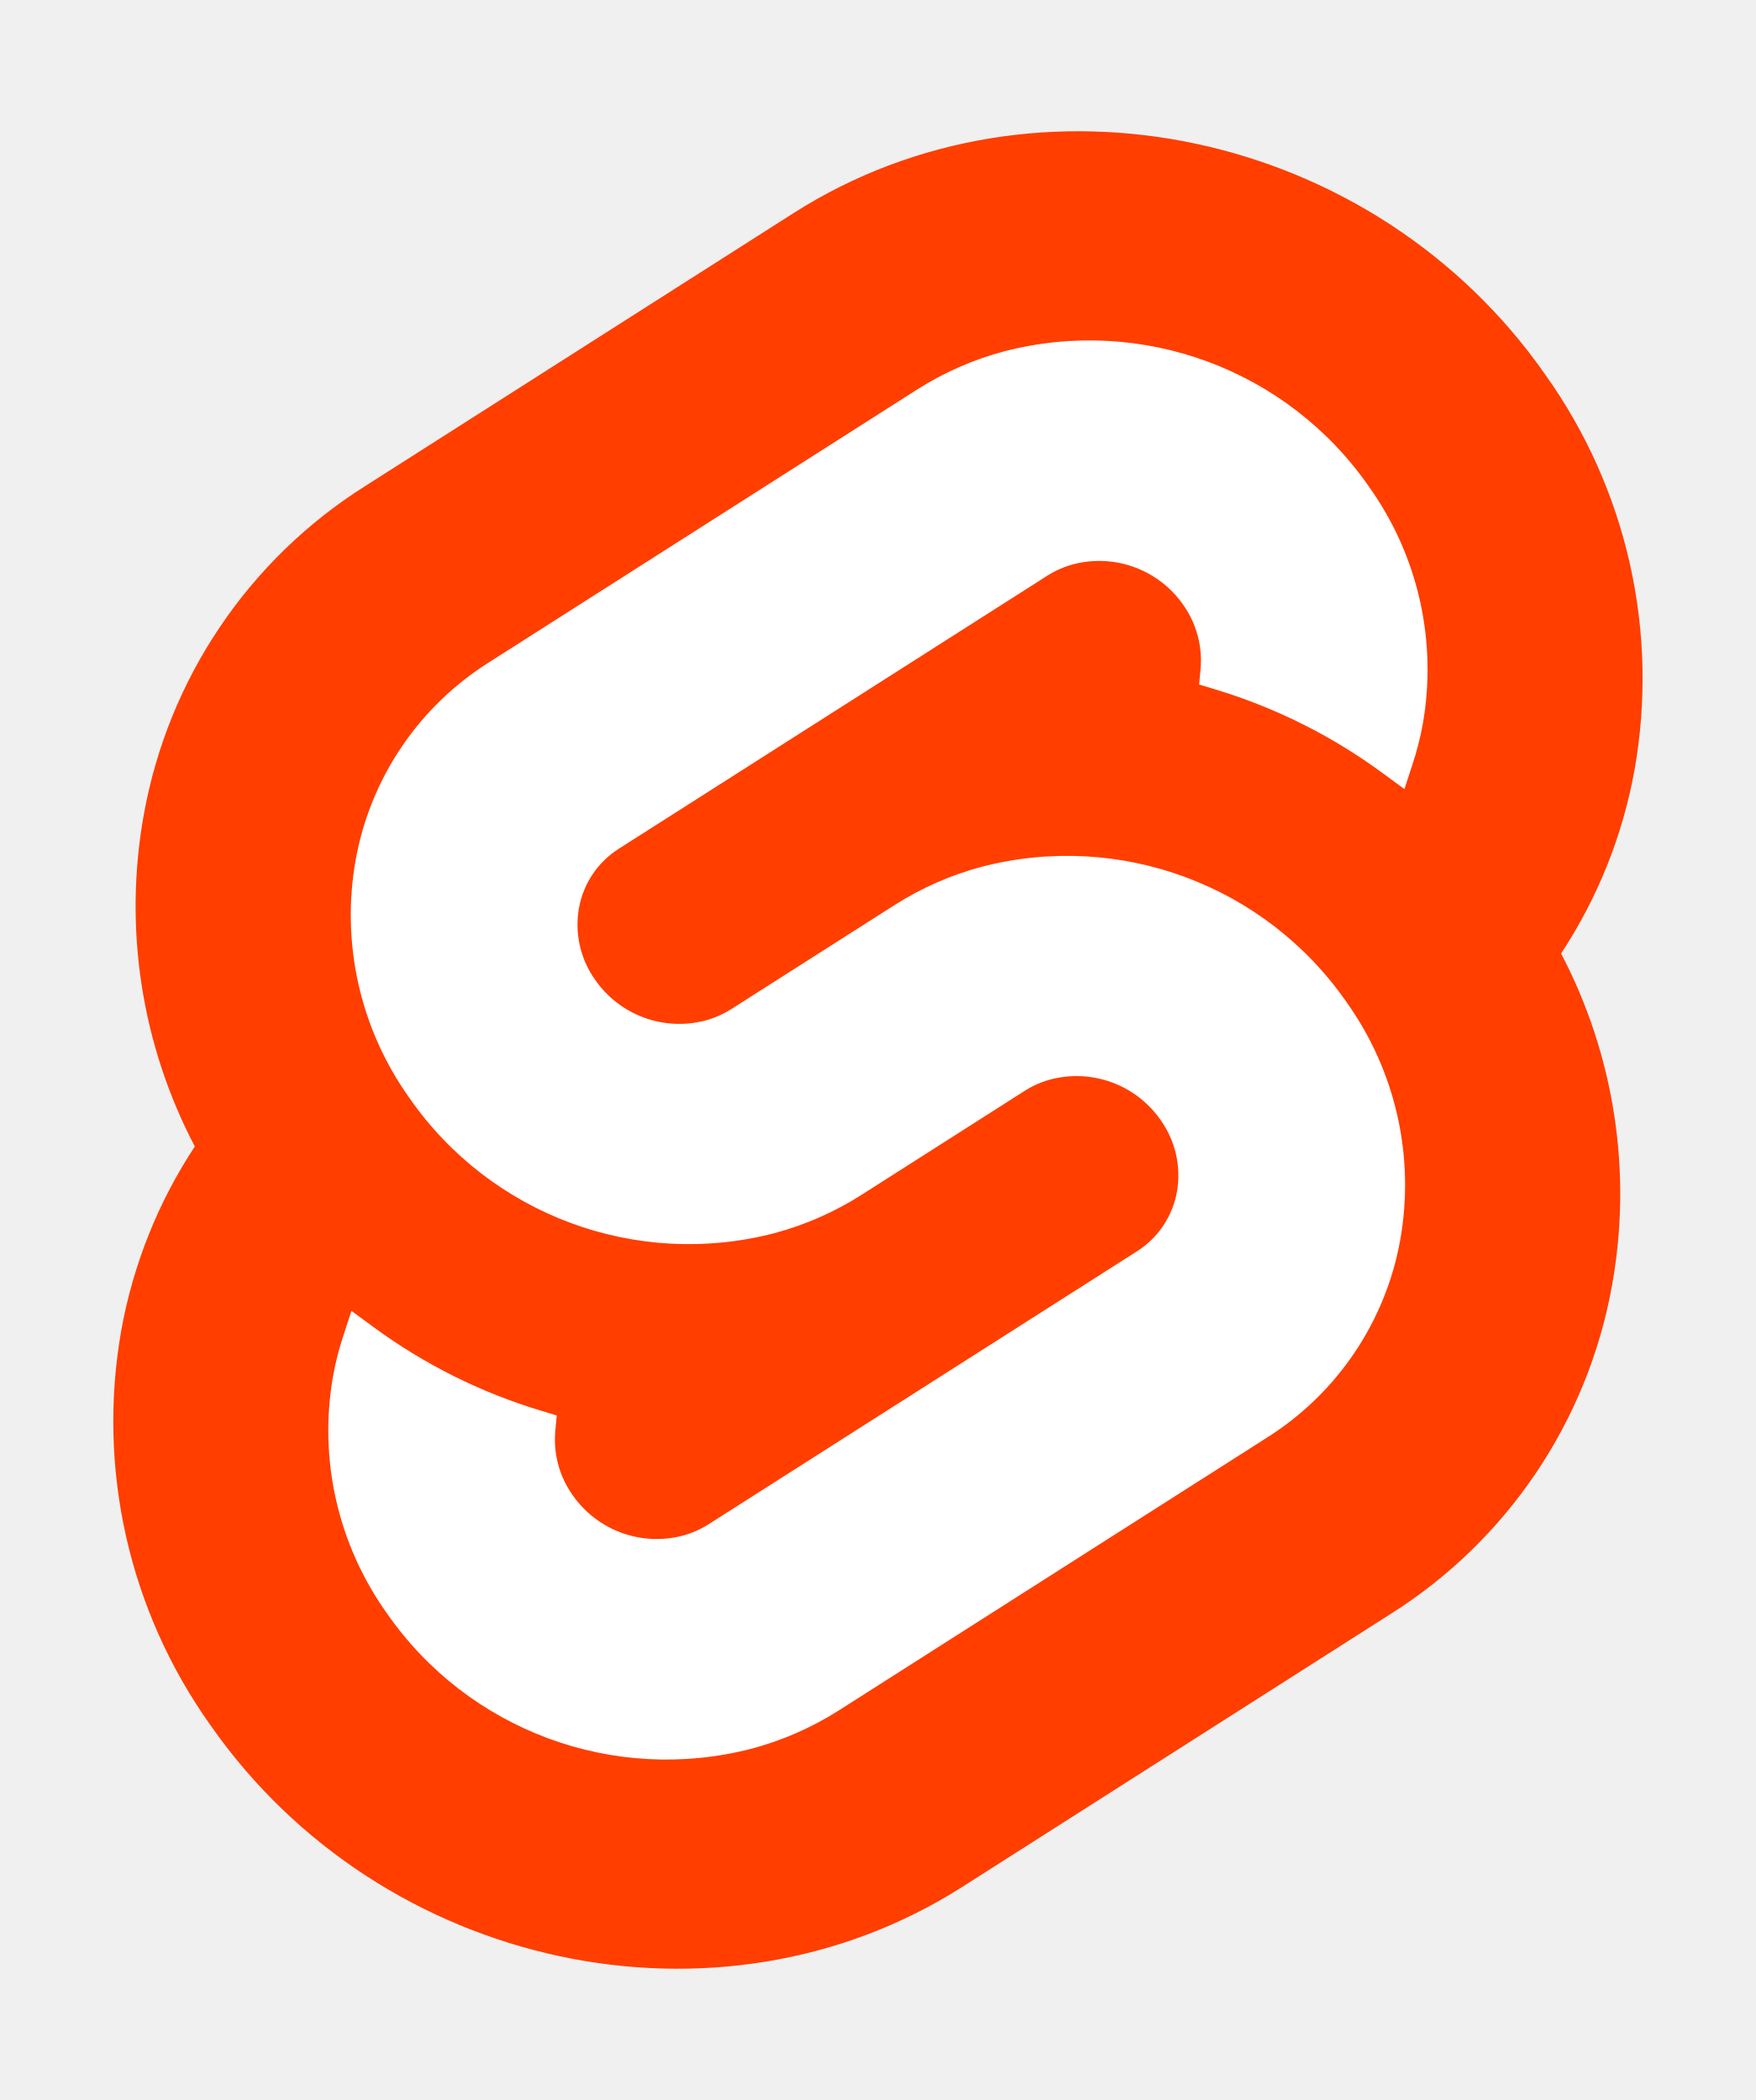
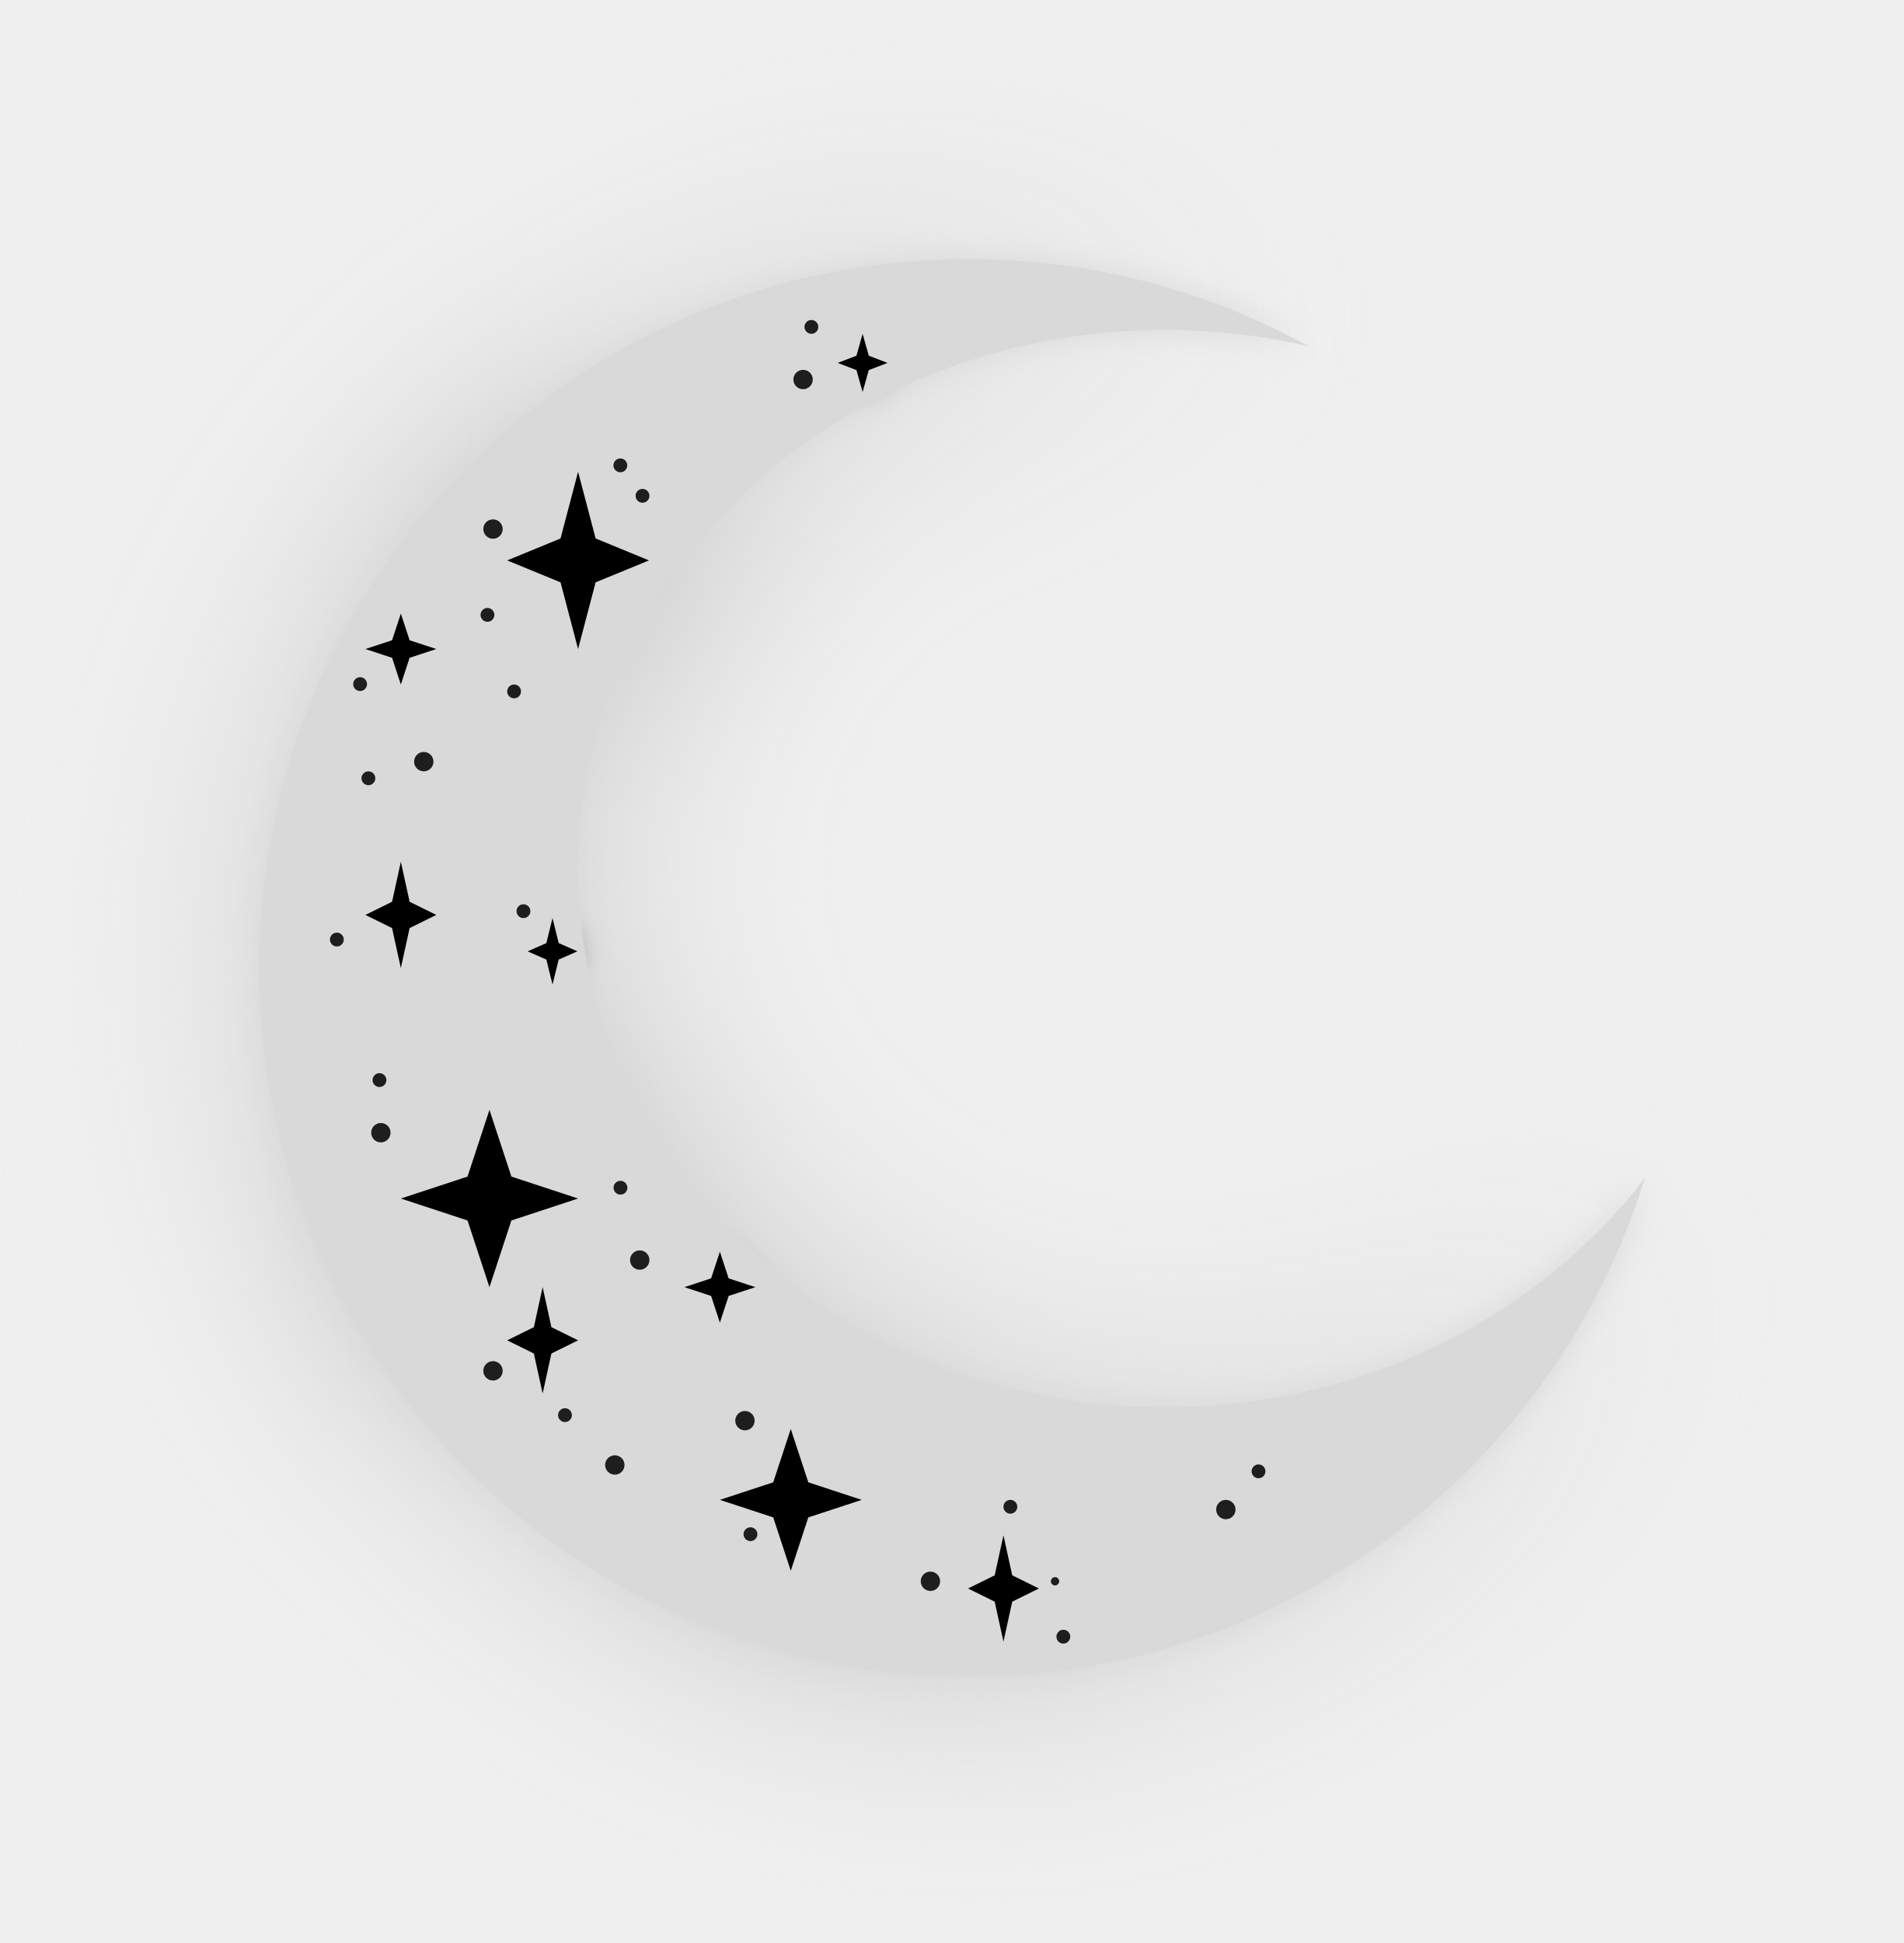
- <svg xmlns="http://www.w3.org/2000/svg" width="107" height="128" viewBox="0 0 107 128">
-   <path d="M94.157 22.819c-10.4-14.885-30.94-19.297-45.792-9.835L22.282 29.608A29.92 29.92 0 0 0 8.764 49.65a31.5 31.5 0 0 0 3.108 20.231 30 30 0 0 0-4.477 11.183 31.9 31.9 0 0 0 5.448 24.116c10.402 14.887 30.942 19.297 45.791 9.835l26.083-16.624A29.92 29.92 0 0 0 98.235 78.35a31.53 31.53 0 0 0-3.105-20.232 30 30 0 0 0 4.474-11.182 31.88 31.88 0 0 0-5.447-24.116" style="fill:#ff3e00" />
-   <path d="M45.817 106.582a20.72 20.72 0 0 1-22.237-8.243 19.17 19.17 0 0 1-3.277-14.503 18 18 0 0 1 .624-2.435l.49-1.498 1.337.981a33.6 33.6 0 0 0 10.203 5.098l.97.294-.09.968a5.85 5.85 0 0 0 1.052 3.878 6.24 6.24 0 0 0 6.695 2.485 5.8 5.8 0 0 0 1.603-.704L69.27 76.28a5.43 5.43 0 0 0 2.45-3.631 5.8 5.8 0 0 0-.987-4.371 6.24 6.24 0 0 0-6.698-2.487 5.7 5.7 0 0 0-1.6.704l-9.953 6.345a19 19 0 0 1-5.296 2.326 20.72 20.72 0 0 1-22.237-8.243 19.17 19.17 0 0 1-3.277-14.502 17.99 17.99 0 0 1 8.13-12.052l26.081-16.623a19 19 0 0 1 5.3-2.329 20.72 20.72 0 0 1 22.237 8.243 19.17 19.17 0 0 1 3.277 14.503 18 18 0 0 1-.624 2.435l-.49 1.498-1.337-.98a33.6 33.6 0 0 0-10.203-5.1l-.97-.294.09-.968a5.86 5.86 0 0 0-1.052-3.878 6.24 6.24 0 0 0-6.696-2.485 5.8 5.8 0 0 0-1.602.704L37.73 51.72a5.42 5.42 0 0 0-2.449 3.63 5.79 5.79 0 0 0 .986 4.372 6.24 6.24 0 0 0 6.698 2.486 5.8 5.8 0 0 0 1.602-.704l9.952-6.342a19 19 0 0 1 5.295-2.328 20.72 20.72 0 0 1 22.237 8.242 19.17 19.17 0 0 1 3.277 14.503 18 18 0 0 1-8.13 12.053l-26.081 16.622a19 19 0 0 1-5.3 2.328" style="fill:#fff" />
+ <svg xmlns="http://www.w3.org/2000/svg" width="147" height="150" viewBox="0 0 147 150" fill="none">
+   <g filter="url(#filter0_f_43_13)">
+     <path d="M74.721 20C84.263 20 93.234 22.444 101.044 26.737C97.486 25.913 93.761 25.474 89.924 25.474C64.91 25.474 44.632 44.089 44.632 67.052C44.632 90.015 64.91 108.631 89.924 108.631C105.255 108.631 118.806 101.636 127.001 90.935C120.093 113.244 99.299 129.45 74.721 129.45C44.499 129.45 20 104.949 20 74.726C20 44.502 44.499 20 74.721 20Z" fill="#D9D9D9" />
+     <path d="M55.579 96.632L56.256 98.691L58.316 99.369L56.256 100.046L55.579 102.106L54.901 100.046L52.842 99.369L54.901 98.691L55.579 96.632Z" fill="black" />
+     <path d="M30.947 66.526L31.625 69.616L33.684 70.632L31.625 71.648L30.947 74.737L30.27 71.648L28.21 70.632L30.27 69.616L30.947 66.526Z" fill="black" />
+     <path d="M44.631 36.421L45.986 41.57L50.105 43.263L45.986 44.957L44.631 50.105L43.277 44.957L39.158 43.263L43.277 41.57L44.631 36.421Z" fill="black" />
+     <path d="M42.658 70.877L43.134 72.808L44.582 73.443L43.134 74.078L42.658 76.008L42.182 74.078L40.734 73.443L42.182 72.808L42.658 70.877Z" fill="black" />
+     <path d="M37.789 85.684L39.483 90.833L44.632 92.526L39.483 94.22L37.789 99.369L36.096 94.22L30.947 92.526L36.096 90.833L37.789 85.684Z" fill="black" />
+     <path d="M61.052 110.316L62.407 114.435L66.526 115.79L62.407 117.144L61.052 121.263L59.698 117.144L55.579 115.79L59.698 114.435L61.052 110.316Z" fill="black" />
+     <path d="M66.599 25.772L67.075 27.461L68.522 28.016L67.075 28.572L66.599 30.261L66.123 28.572L64.675 28.016L66.123 27.461L66.599 25.772Z" fill="black" />
+     <path d="M77.473 118.526L78.15 121.616L80.21 122.632L78.15 123.648L77.473 126.737L76.796 123.648L74.736 122.632L76.796 121.616L77.473 118.526Z" fill="black" />
+     <path d="M41.895 99.368L42.572 102.458L44.631 103.474L42.572 104.49L41.895 107.579L41.217 104.49L39.158 103.474L41.217 102.458L41.895 99.368Z" fill="black" />
+     <path d="M30.947 47.368L31.625 49.428L33.684 50.105L31.625 50.783L30.947 52.842L30.27 50.783L28.21 50.105L30.27 49.428L30.947 47.368Z" fill="black" />
+     <ellipse cx="94.642" cy="116.538" rx="0.748" ry="0.748" fill="#1E1E1E" />
+     <ellipse cx="32.718" cy="58.799" rx="0.748" ry="0.748" fill="#1E1E1E" />
+     <path d="M30.153 87.445C30.153 87.858 29.818 88.193 29.405 88.193C28.992 88.193 28.657 87.858 28.657 87.445C28.657 87.031 28.992 86.696 29.405 86.696C29.818 86.696 30.153 87.031 30.153 87.445Z" fill="#1E1E1E" />
+     <ellipse cx="40.414" cy="70.343" rx="0.534" ry="0.534" fill="#1E1E1E" />
+     <ellipse cx="26.008" cy="72.534" rx="0.534" ry="0.534" fill="#1E1E1E" />
+     <ellipse cx="37.635" cy="47.469" rx="0.534" ry="0.534" fill="#1E1E1E" />
+     <ellipse cx="43.62" cy="109.249" rx="0.534" ry="0.534" fill="#1E1E1E" />
+     <ellipse cx="57.941" cy="118.441" rx="0.534" ry="0.534" fill="#1E1E1E" />
+     <ellipse cx="78.007" cy="116.324" rx="0.534" ry="0.534" fill="#1E1E1E" />
+     <ellipse cx="82.096" cy="126.351" rx="0.534" ry="0.534" fill="#1E1E1E" />
+     <ellipse cx="47.895" cy="35.926" rx="0.534" ry="0.534" fill="#1E1E1E" />
+     <ellipse cx="49.605" cy="38.277" rx="0.534" ry="0.534" fill="#1E1E1E" />
+     <ellipse cx="39.692" cy="53.377" rx="0.534" ry="0.534" fill="#1E1E1E" />
+     <ellipse cx="97.165" cy="113.587" rx="0.534" ry="0.534" fill="#1E1E1E" />
+     <ellipse cx="28.443" cy="60.082" rx="0.534" ry="0.534" fill="#1E1E1E" />
+     <ellipse cx="27.802" cy="52.814" rx="0.534" ry="0.534" fill="#1E1E1E" />
+     <ellipse cx="62.644" cy="25.237" rx="0.534" ry="0.534" fill="#1E1E1E" />
+     <ellipse cx="81.454" cy="122.075" rx="0.321" ry="0.321" fill="#1E1E1E" />
+     <ellipse cx="29.298" cy="83.383" rx="0.534" ry="0.534" fill="#1E1E1E" />
+     <ellipse cx="47.903" cy="91.692" rx="0.534" ry="0.534" fill="#1E1E1E" />
+     <ellipse cx="71.835" cy="122.075" rx="0.748" ry="0.748" fill="#1E1E1E" />
+     <ellipse cx="57.514" cy="109.677" rx="0.748" ry="0.748" fill="#1E1E1E" />
+     <ellipse cx="47.468" cy="113.097" rx="0.748" ry="0.748" fill="#1E1E1E" />
+     <ellipse cx="49.391" cy="97.278" rx="0.748" ry="0.748" fill="#1E1E1E" />
+     <ellipse cx="38.062" cy="105.829" rx="0.748" ry="0.748" fill="#1E1E1E" />
+     <ellipse cx="38.062" cy="40.843" rx="0.748" ry="0.748" fill="#1E1E1E" />
+     <ellipse cx="62.003" cy="29.299" rx="0.748" ry="0.748" fill="#1E1E1E" />
+   </g>
+   <g filter="url(#filter1_f_43_13)">
+     <path d="M74.721 20C84.263 20 93.234 22.444 101.044 26.737C97.486 25.913 93.761 25.474 89.924 25.474C64.91 25.474 44.632 44.089 44.632 67.052C44.632 90.015 64.91 108.631 89.924 108.631C105.255 108.631 118.806 101.636 127.001 90.935C120.093 113.244 99.299 129.45 74.721 129.45C44.499 129.45 20 104.949 20 74.726C20 44.502 44.499 20 74.721 20Z" fill="#D9D9D9" />
+     <path d="M55.579 96.632L56.256 98.691L58.316 99.369L56.256 100.046L55.579 102.106L54.901 100.046L52.842 99.369L54.901 98.691L55.579 96.632Z" fill="black" />
+     <path d="M30.947 66.526L31.625 69.616L33.684 70.632L31.625 71.648L30.947 74.737L30.27 71.648L28.21 70.632L30.27 69.616L30.947 66.526Z" fill="black" />
+     <path d="M44.631 36.421L45.986 41.57L50.105 43.263L45.986 44.957L44.631 50.105L43.277 44.957L39.158 43.263L43.277 41.57L44.631 36.421Z" fill="black" />
+     <path d="M42.658 70.877L43.134 72.808L44.582 73.443L43.134 74.078L42.658 76.008L42.182 74.078L40.734 73.443L42.182 72.808L42.658 70.877Z" fill="black" />
+     <path d="M37.789 85.684L39.483 90.833L44.632 92.526L39.483 94.22L37.789 99.369L36.096 94.22L30.947 92.526L36.096 90.833L37.789 85.684Z" fill="black" />
+     <path d="M61.052 110.316L62.407 114.435L66.526 115.79L62.407 117.144L61.052 121.263L59.698 117.144L55.579 115.79L59.698 114.435L61.052 110.316Z" fill="black" />
+     <path d="M66.599 25.772L67.075 27.461L68.522 28.016L67.075 28.572L66.599 30.261L66.123 28.572L64.675 28.016L66.123 27.461L66.599 25.772Z" fill="black" />
+     <path d="M77.473 118.526L78.15 121.616L80.21 122.632L78.15 123.648L77.473 126.737L76.796 123.648L74.736 122.632L76.796 121.616L77.473 118.526Z" fill="black" />
+     <path d="M41.895 99.368L42.572 102.458L44.631 103.474L42.572 104.49L41.895 107.579L41.217 104.49L39.158 103.474L41.217 102.458L41.895 99.368Z" fill="black" />
+     <path d="M30.947 47.368L31.625 49.428L33.684 50.105L31.625 50.783L30.947 52.842L30.27 50.783L28.21 50.105L30.27 49.428L30.947 47.368Z" fill="black" />
+     <ellipse cx="94.642" cy="116.538" rx="0.748" ry="0.748" fill="#1E1E1E" />
+     <ellipse cx="32.718" cy="58.799" rx="0.748" ry="0.748" fill="#1E1E1E" />
+     <path d="M30.153 87.445C30.153 87.858 29.818 88.193 29.405 88.193C28.992 88.193 28.657 87.858 28.657 87.445C28.657 87.031 28.992 86.696 29.405 86.696C29.818 86.696 30.153 87.031 30.153 87.445Z" fill="#1E1E1E" />
+     <ellipse cx="40.414" cy="70.343" rx="0.534" ry="0.534" fill="#1E1E1E" />
+     <ellipse cx="26.008" cy="72.534" rx="0.534" ry="0.534" fill="#1E1E1E" />
+     <ellipse cx="37.635" cy="47.469" rx="0.534" ry="0.534" fill="#1E1E1E" />
+     <ellipse cx="43.62" cy="109.249" rx="0.534" ry="0.534" fill="#1E1E1E" />
+     <ellipse cx="57.941" cy="118.441" rx="0.534" ry="0.534" fill="#1E1E1E" />
+     <ellipse cx="78.007" cy="116.324" rx="0.534" ry="0.534" fill="#1E1E1E" />
+     <ellipse cx="82.096" cy="126.351" rx="0.534" ry="0.534" fill="#1E1E1E" />
+     <ellipse cx="47.895" cy="35.926" rx="0.534" ry="0.534" fill="#1E1E1E" />
+     <ellipse cx="49.605" cy="38.277" rx="0.534" ry="0.534" fill="#1E1E1E" />
+     <ellipse cx="39.692" cy="53.377" rx="0.534" ry="0.534" fill="#1E1E1E" />
+     <ellipse cx="97.165" cy="113.587" rx="0.534" ry="0.534" fill="#1E1E1E" />
+     <ellipse cx="28.443" cy="60.082" rx="0.534" ry="0.534" fill="#1E1E1E" />
+     <ellipse cx="27.802" cy="52.814" rx="0.534" ry="0.534" fill="#1E1E1E" />
+     <ellipse cx="62.644" cy="25.237" rx="0.534" ry="0.534" fill="#1E1E1E" />
+     <ellipse cx="81.454" cy="122.075" rx="0.321" ry="0.321" fill="#1E1E1E" />
+     <ellipse cx="29.298" cy="83.383" rx="0.534" ry="0.534" fill="#1E1E1E" />
+     <ellipse cx="47.903" cy="91.692" rx="0.534" ry="0.534" fill="#1E1E1E" />
+     <ellipse cx="71.835" cy="122.075" rx="0.748" ry="0.748" fill="#1E1E1E" />
+     <ellipse cx="57.514" cy="109.677" rx="0.748" ry="0.748" fill="#1E1E1E" />
+     <ellipse cx="47.468" cy="113.097" rx="0.748" ry="0.748" fill="#1E1E1E" />
+     <ellipse cx="49.391" cy="97.278" rx="0.748" ry="0.748" fill="#1E1E1E" />
+     <ellipse cx="38.062" cy="105.829" rx="0.748" ry="0.748" fill="#1E1E1E" />
+     <ellipse cx="38.062" cy="40.843" rx="0.748" ry="0.748" fill="#1E1E1E" />
+     <ellipse cx="62.003" cy="29.299" rx="0.748" ry="0.748" fill="#1E1E1E" />
+   </g>
+   <path d="M74.721 20C84.263 20 93.234 22.444 101.044 26.737C97.486 25.913 93.761 25.474 89.924 25.474C64.91 25.474 44.632 44.089 44.632 67.052C44.632 90.015 64.91 108.631 89.924 108.631C105.255 108.631 118.806 101.636 127.001 90.935C120.093 113.244 99.299 129.45 74.721 129.45C44.499 129.45 20 104.949 20 74.726C20 44.502 44.499 20 74.721 20Z" fill="#D9D9D9" />
+   <path d="M55.579 96.632L56.256 98.691L58.316 99.369L56.256 100.046L55.579 102.106L54.901 100.046L52.842 99.369L54.901 98.691L55.579 96.632Z" fill="black" />
+   <path d="M30.947 66.526L31.625 69.616L33.684 70.632L31.625 71.648L30.947 74.737L30.27 71.648L28.21 70.632L30.27 69.616L30.947 66.526Z" fill="black" />
+   <path d="M44.631 36.421L45.986 41.57L50.105 43.263L45.986 44.957L44.631 50.105L43.277 44.957L39.158 43.263L43.277 41.57L44.631 36.421Z" fill="black" />
+   <path d="M42.658 70.877L43.134 72.808L44.582 73.443L43.134 74.078L42.658 76.008L42.182 74.078L40.734 73.443L42.182 72.808L42.658 70.877Z" fill="black" />
+   <path d="M37.789 85.684L39.483 90.833L44.632 92.526L39.483 94.22L37.789 99.369L36.096 94.22L30.947 92.526L36.096 90.833L37.789 85.684Z" fill="black" />
+   <path d="M61.052 110.316L62.407 114.435L66.526 115.79L62.407 117.144L61.052 121.263L59.698 117.144L55.579 115.79L59.698 114.435L61.052 110.316Z" fill="black" />
+   <path d="M66.599 25.772L67.075 27.461L68.522 28.016L67.075 28.572L66.599 30.261L66.123 28.572L64.675 28.016L66.123 27.461L66.599 25.772Z" fill="black" />
+   <path d="M77.473 118.526L78.15 121.616L80.21 122.632L78.15 123.648L77.473 126.737L76.796 123.648L74.736 122.632L76.796 121.616L77.473 118.526Z" fill="black" />
+   <path d="M41.895 99.368L42.572 102.458L44.631 103.474L42.572 104.49L41.895 107.579L41.217 104.49L39.158 103.474L41.217 102.458L41.895 99.368Z" fill="black" />
+   <path d="M30.947 47.368L31.625 49.428L33.684 50.105L31.625 50.783L30.947 52.842L30.27 50.783L28.21 50.105L30.27 49.428L30.947 47.368Z" fill="black" />
+   <ellipse cx="94.642" cy="116.538" rx="0.748" ry="0.748" fill="#1E1E1E" />
+   <ellipse cx="32.718" cy="58.799" rx="0.748" ry="0.748" fill="#1E1E1E" />
+   <path d="M30.153 87.445C30.153 87.858 29.818 88.193 29.405 88.193C28.992 88.193 28.657 87.858 28.657 87.445C28.657 87.031 28.992 86.696 29.405 86.696C29.818 86.696 30.153 87.031 30.153 87.445Z" fill="#1E1E1E" />
+   <ellipse cx="40.414" cy="70.343" rx="0.534" ry="0.534" fill="#1E1E1E" />
+   <ellipse cx="26.008" cy="72.534" rx="0.534" ry="0.534" fill="#1E1E1E" />
+   <ellipse cx="37.635" cy="47.469" rx="0.534" ry="0.534" fill="#1E1E1E" />
+   <ellipse cx="43.62" cy="109.249" rx="0.534" ry="0.534" fill="#1E1E1E" />
+   <ellipse cx="57.941" cy="118.441" rx="0.534" ry="0.534" fill="#1E1E1E" />
+   <ellipse cx="78.007" cy="116.324" rx="0.534" ry="0.534" fill="#1E1E1E" />
+   <ellipse cx="82.096" cy="126.351" rx="0.534" ry="0.534" fill="#1E1E1E" />
+   <ellipse cx="47.895" cy="35.926" rx="0.534" ry="0.534" fill="#1E1E1E" />
+   <ellipse cx="49.605" cy="38.277" rx="0.534" ry="0.534" fill="#1E1E1E" />
+   <ellipse cx="39.692" cy="53.377" rx="0.534" ry="0.534" fill="#1E1E1E" />
+   <ellipse cx="97.165" cy="113.587" rx="0.534" ry="0.534" fill="#1E1E1E" />
+   <ellipse cx="28.443" cy="60.082" rx="0.534" ry="0.534" fill="#1E1E1E" />
+   <ellipse cx="27.802" cy="52.814" rx="0.534" ry="0.534" fill="#1E1E1E" />
+   <ellipse cx="62.644" cy="25.237" rx="0.534" ry="0.534" fill="#1E1E1E" />
+   <ellipse cx="81.454" cy="122.075" rx="0.321" ry="0.321" fill="#1E1E1E" />
+   <ellipse cx="29.298" cy="83.383" rx="0.534" ry="0.534" fill="#1E1E1E" />
+   <ellipse cx="47.903" cy="91.692" rx="0.534" ry="0.534" fill="#1E1E1E" />
+   <ellipse cx="71.835" cy="122.075" rx="0.748" ry="0.748" fill="#1E1E1E" />
+   <ellipse cx="57.514" cy="109.677" rx="0.748" ry="0.748" fill="#1E1E1E" />
+   <ellipse cx="47.468" cy="113.097" rx="0.748" ry="0.748" fill="#1E1E1E" />
+   <ellipse cx="49.391" cy="97.278" rx="0.748" ry="0.748" fill="#1E1E1E" />
+   <ellipse cx="38.062" cy="105.829" rx="0.748" ry="0.748" fill="#1E1E1E" />
+   <ellipse cx="38.062" cy="40.843" rx="0.748" ry="0.748" fill="#1E1E1E" />
+   <ellipse cx="62.003" cy="29.299" rx="0.748" ry="0.748" fill="#1E1E1E" />
+   <defs>
+     <filter id="filter0_f_43_13" x="0" y="0" width="147.001" height="149.45" filterUnits="userSpaceOnUse" color-interpolation-filters="sRGB">
+       <feFlood flood-opacity="0" result="BackgroundImageFix" />
+       <feBlend mode="normal" in="SourceGraphic" in2="BackgroundImageFix" result="shape" />
+       <feGaussianBlur stdDeviation="10" result="effect1_foregroundBlur_43_13" />
+     </filter>
+     <filter id="filter1_f_43_13" x="17.5" y="17.5" width="112.001" height="114.45" filterUnits="userSpaceOnUse" color-interpolation-filters="sRGB">
+       <feFlood flood-opacity="0" result="BackgroundImageFix" />
+       <feBlend mode="normal" in="SourceGraphic" in2="BackgroundImageFix" result="shape" />
+       <feGaussianBlur stdDeviation="1.25" result="effect1_foregroundBlur_43_13" />
+     </filter>
+   </defs>
</svg>
